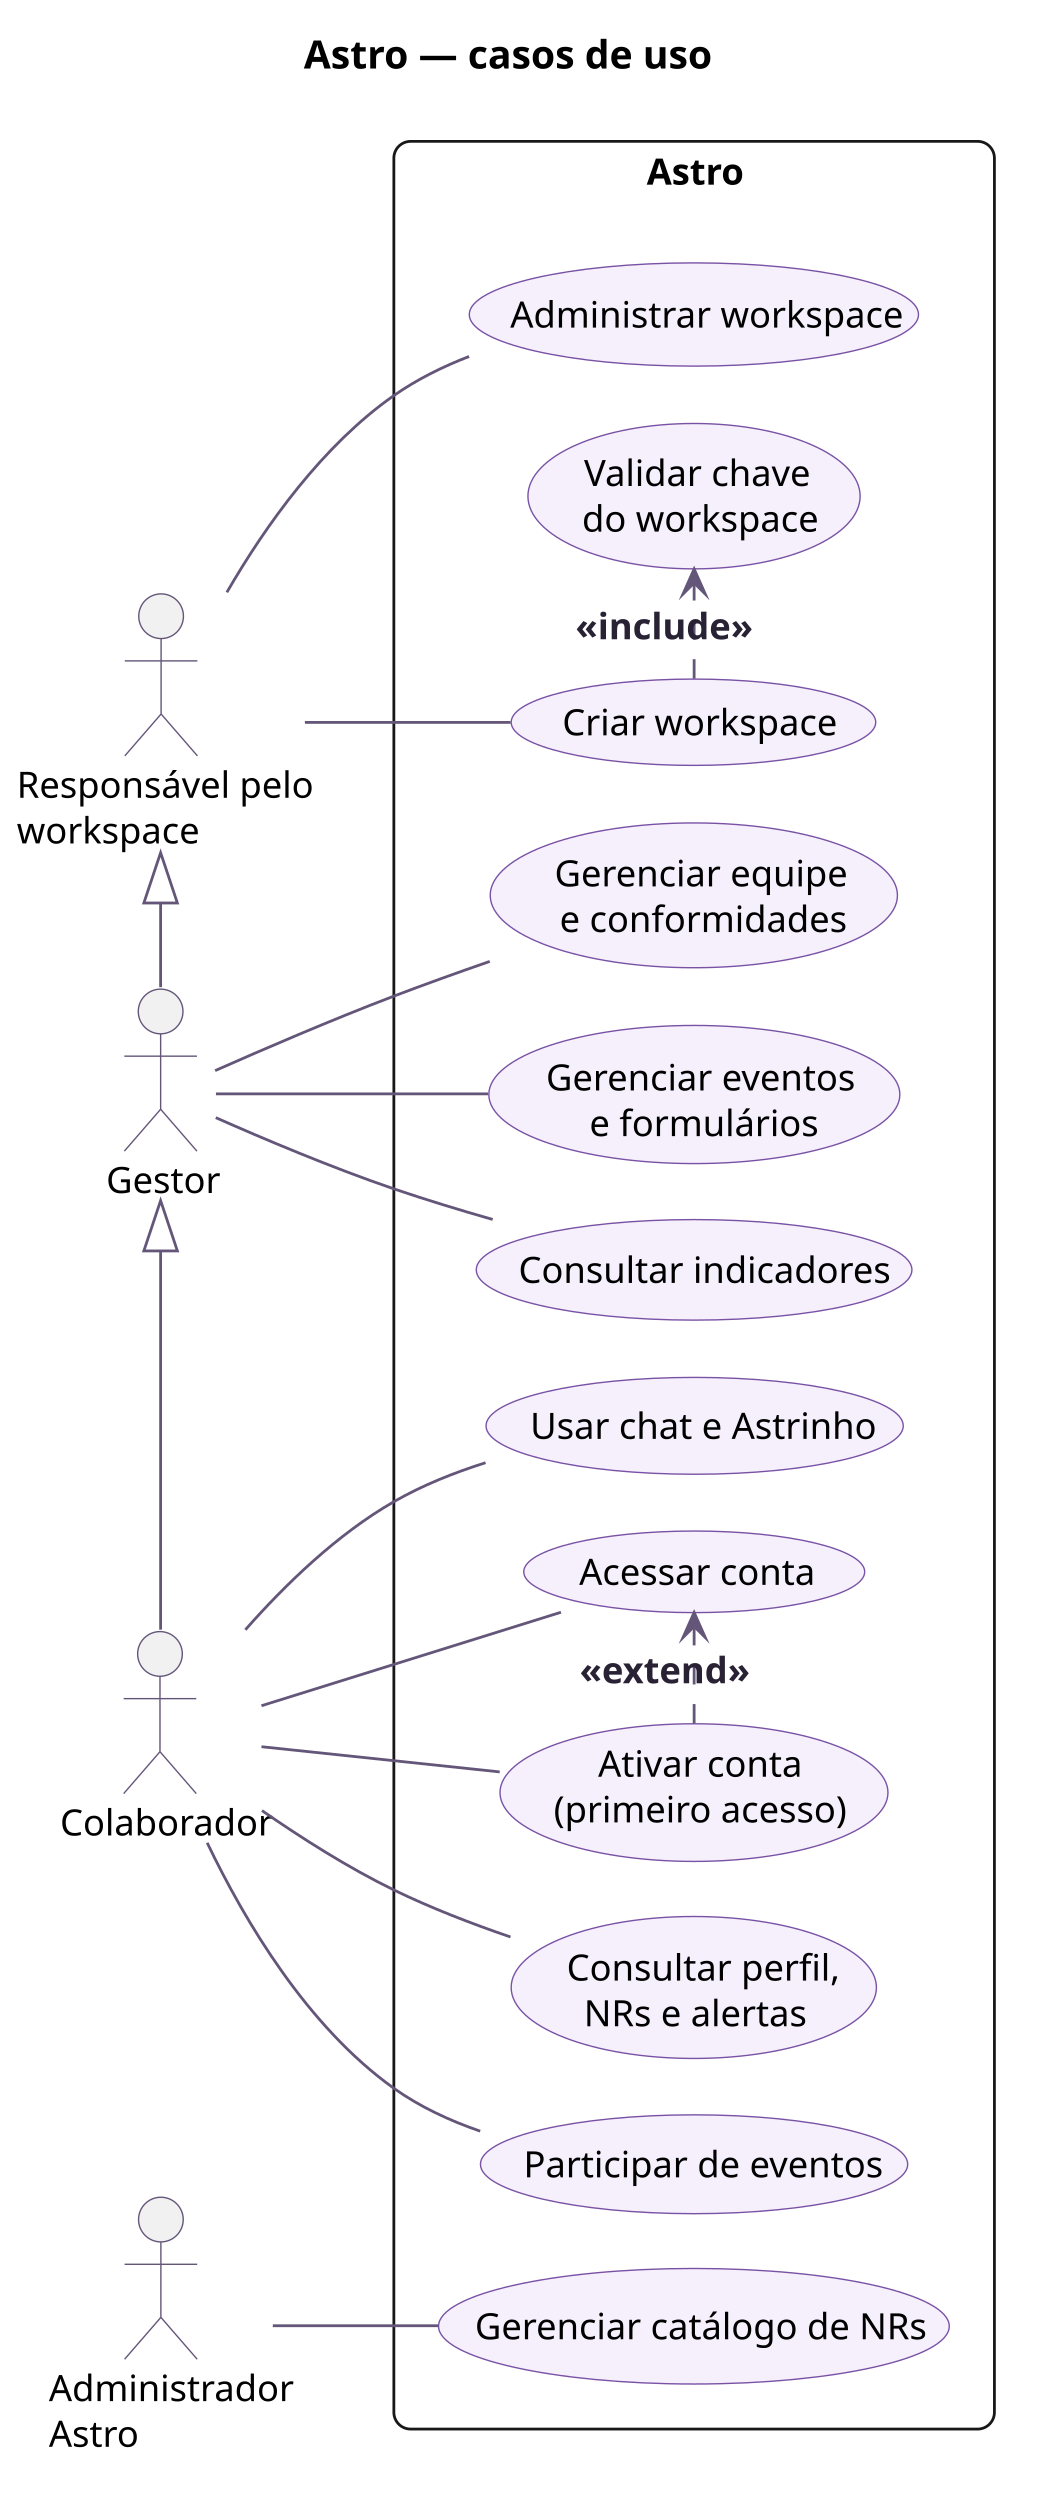
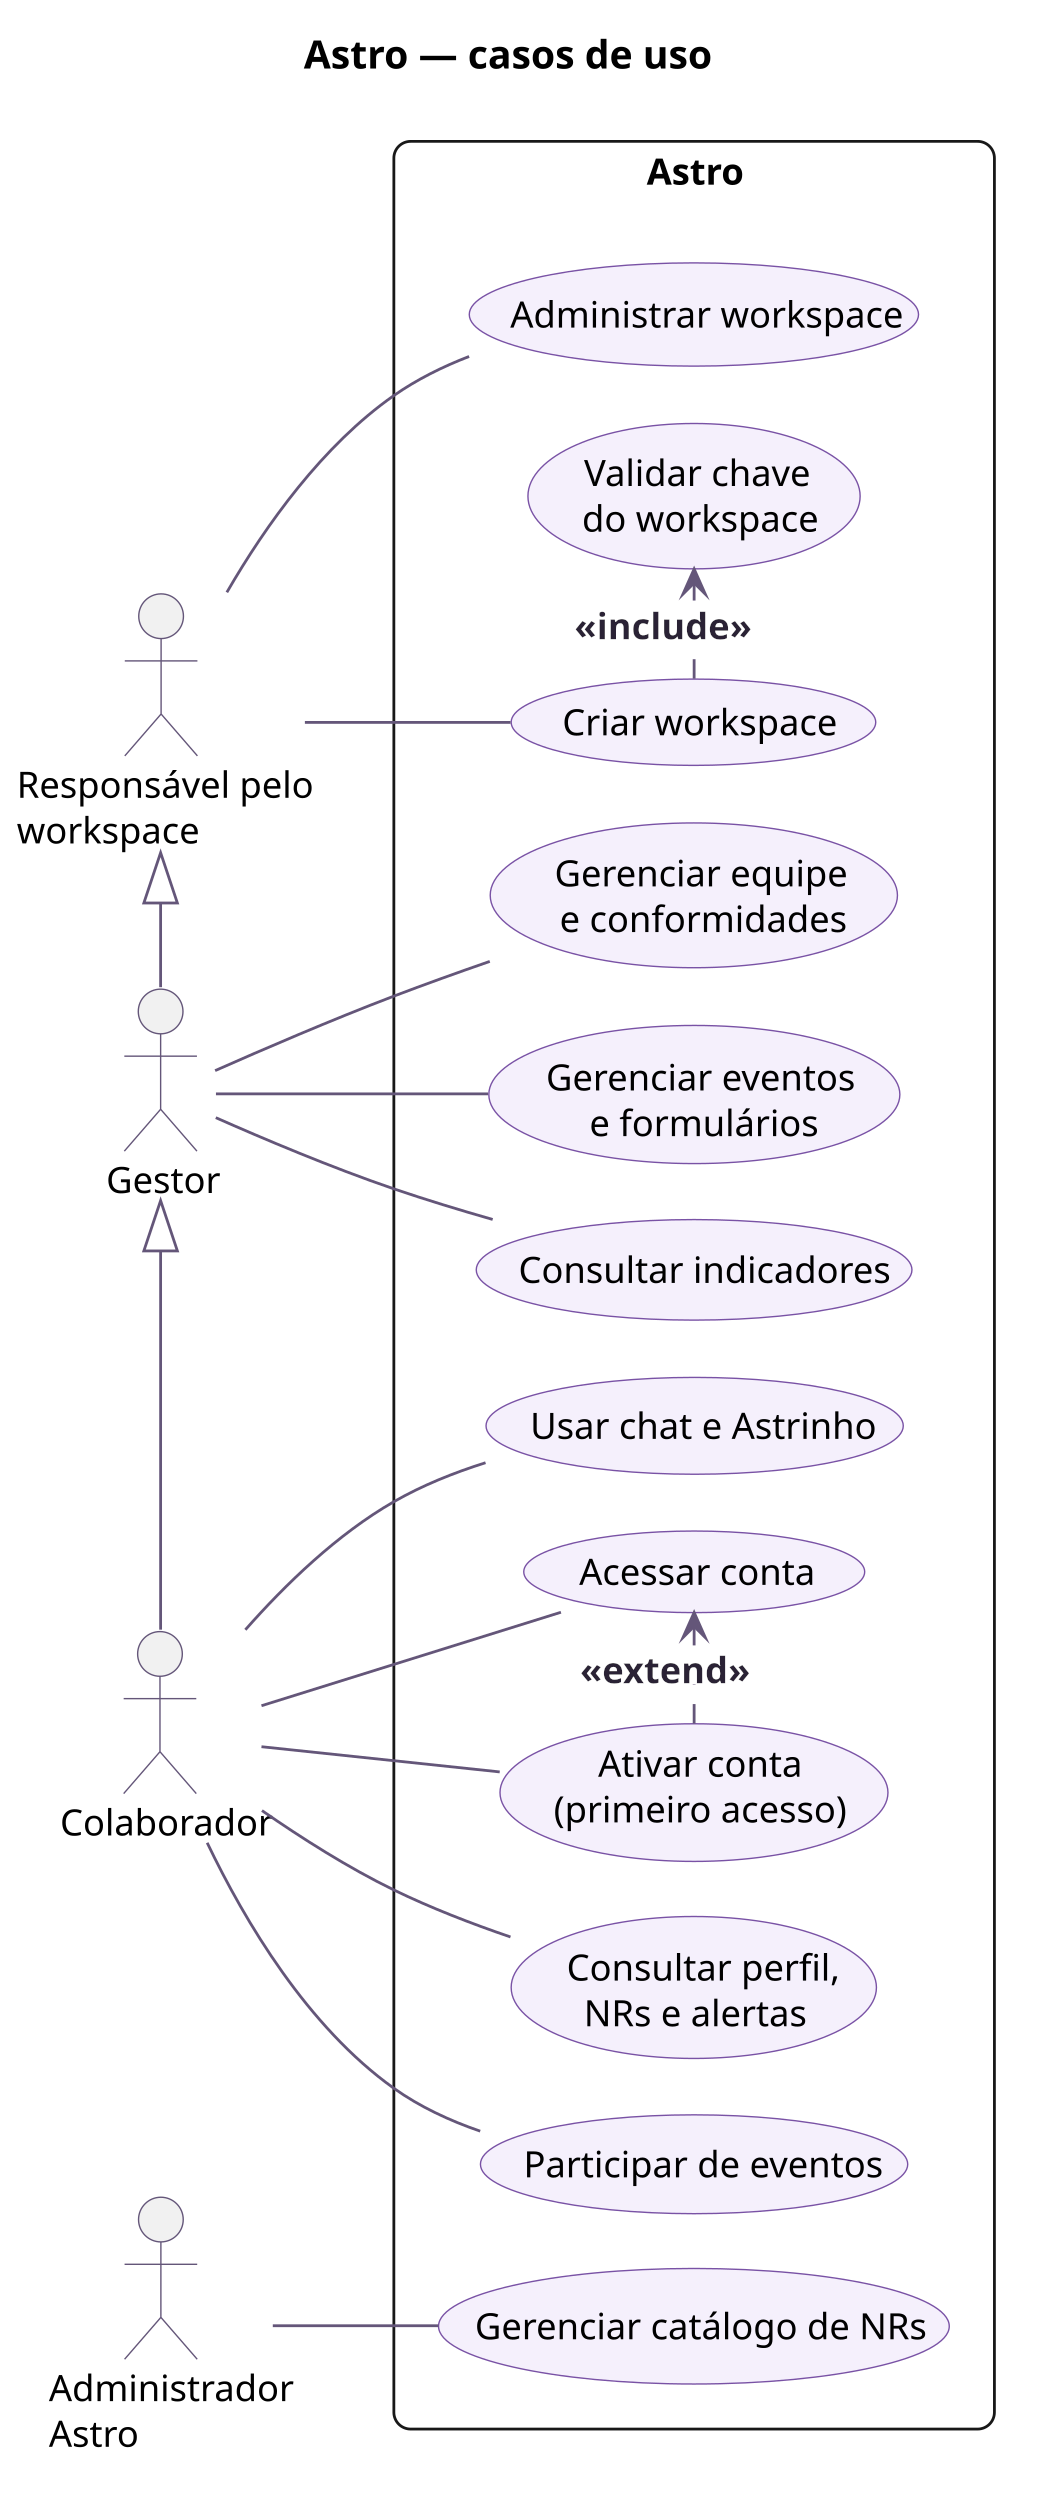
<svg xmlns="http://www.w3.org/2000/svg" version="1.1" data-diagram-type="DESCRIPTION" style="width:372px;height:895px;background:#FFFFFF;" width="372px" height="895px" viewBox="0 0 372 895" zoomAndPan="magnify" preserveAspectRatio="none" contentStyleType="text/css">
-   <defs />
+   <defs>
+     <filter id="baq4kzgynfuvu0" x="0" y="0" width="1" height="1">
+       <feFlood flood-color="#FFFFFF" result="flood" />
+       <feComposite in="SourceGraphic" in2="flood" operator="over" />
+     </filter>
+   </defs>
  <g font-family="sans-serif" lengthAdjust="spacing">
    <g class="title" data-source-line="2">
      <text x="108.761" y="24.533" fill="#000" font-size="14" textLength="147.479" font-weight="700">Astro — casos de uso</text>
    </g>
    <g class="cluster" data-qualified-name="Astro" id="ent0009" data-source-line="17">
      <rect x="141" y="50.609" width="215" height="819" fill="none" style="stroke:#181818;stroke-width:1;" rx="6" ry="6" />
      <text x="231.526" y="66.104" fill="#000" font-size="13" textLength="33.947" font-weight="700">Astro</text>
    </g>
    <g class="entity" data-qualified-name="colaborador" id="ent0001" data-source-line="10">
      <ellipse cx="57.272" cy="592.109" rx="8" ry="8" fill="#F1F1F1" style="stroke:#645679;stroke-width:0.5;" />
      <path d="M57.272,600.109 L57.272,627.109 M44.272,608.109 L70.272,608.109 M57.272,627.109 L44.272,642.109 M57.272,627.109 L70.272,642.109" style="stroke:#645679;stroke-width:0.5;" fill="none" />
      <text x="21.5" y="657.104" fill="#000" font-size="13" textLength="71.544">Colaborador</text>
    </g>
    <g class="entity" data-qualified-name="gestor" id="ent0002" data-source-line="11">
      <ellipse cx="57.506" cy="362.109" rx="8" ry="8" fill="#F1F1F1" style="stroke:#645679;stroke-width:0.5;" />
      <path d="M57.506,370.109 L57.506,397.109 M44.506,378.109 L70.506,378.109 M57.506,397.109 L44.506,412.109 M57.506,397.109 L70.506,412.109" style="stroke:#645679;stroke-width:0.5;" fill="none" />
      <text x="38" y="427.104" fill="#000" font-size="13" textLength="39.013">Gestor</text>
    </g>
    <g class="entity" data-qualified-name="responsavel" id="ent0003" data-source-line="12">
      <ellipse cx="57.673" cy="220.609" rx="8" ry="8" fill="#F1F1F1" style="stroke:#645679;stroke-width:0.5;" />
      <path d="M57.673,228.609 L57.673,255.609 M44.673,236.609 L70.673,236.609 M57.673,255.609 L44.673,270.609 M57.673,255.609 L70.673,270.609" style="stroke:#645679;stroke-width:0.5;" fill="none" />
      <text x="6" y="285.604" fill="#000" font-size="13" textLength="103.346">Responsável pelo</text>
      <text x="6" y="301.956" fill="#000" font-size="13" textLength="62.137">workspace</text>
    </g>
    <g class="entity" data-qualified-name="admin" id="ent0004" data-source-line="13">
      <ellipse cx="57.598" cy="794.609" rx="8" ry="8" fill="#F1F1F1" style="stroke:#645679;stroke-width:0.5;" />
      <path d="M57.598,802.609 L57.598,829.609 M44.598,810.609 L70.598,810.609 M57.598,829.609 L44.598,844.609 M57.598,829.609 L70.598,844.609" style="stroke:#645679;stroke-width:0.5;" fill="none" />
      <text x="17.5" y="859.604" fill="#000" font-size="13" textLength="80.196">Administrador</text>
      <text x="17.5" y="875.956" fill="#000" font-size="13" textLength="30.342">Astro</text>
    </g>
    <g class="entity" data-qualified-name="Astro.criar" id="ent0010" data-source-line="18">
      <ellipse cx="248.258" cy="258.561" rx="65.258" ry="15.452" fill="#F5F0FC" style="stroke:#7952A5;stroke-width:0.5;" />
      <text x="201.301" y="263.237" fill="#000" font-size="13" textLength="93.914">Criar workspace</text>
    </g>
    <g class="entity" data-qualified-name="Astro.validar_chave" id="ent0011" data-source-line="19">
      <ellipse cx="248.464" cy="177.631" rx="59.464" ry="26.022" fill="#F5F0FC" style="stroke:#7952A5;stroke-width:0.5;" />
      <text x="209.08" y="173.986" fill="#000" font-size="13" textLength="78.768">Validar chave</text>
      <text x="208.36" y="190.337" fill="#000" font-size="13" textLength="80.209">do workspace</text>
    </g>
    <g class="entity" data-qualified-name="Astro.acesso" id="ent0012" data-source-line="20">
      <ellipse cx="248.53" cy="562.715" rx="61.03" ry="14.606" fill="#F5F0FC" style="stroke:#7952A5;stroke-width:0.5;" />
      <text x="207.343" y="567.391" fill="#000" font-size="13" textLength="82.374">Acessar conta</text>
    </g>
    <g class="entity" data-qualified-name="Astro.ativar" id="ent0013" data-source-line="21">
      <ellipse cx="248.444" cy="641.749" rx="69.444" ry="24.64" fill="#F5F0FC" style="stroke:#7952A5;stroke-width:0.5;" />
      <text x="214.122" y="636.072" fill="#000" font-size="13" textLength="68.644">Ativar conta</text>
      <text x="198.237" y="652.423" fill="#000" font-size="13" textLength="100.414">(primeiro acesso)</text>
    </g>
    <g class="entity" data-qualified-name="Astro.perfil" id="ent0014" data-source-line="22">
      <ellipse cx="248.381" cy="711.518" rx="65.381" ry="25.409" fill="#F5F0FC" style="stroke:#7952A5;stroke-width:0.5;" />
      <text x="202.862" y="709.047" fill="#000" font-size="13" textLength="91.038">Consultar perfil,</text>
      <text x="209.006" y="725.399" fill="#000" font-size="13" textLength="78.749">NRs e alertas</text>
    </g>
    <g class="entity" data-qualified-name="Astro.participar" id="ent0015" data-source-line="23">
      <ellipse cx="248.482" cy="774.806" rx="76.482" ry="17.696" fill="#F5F0FC" style="stroke:#7952A5;stroke-width:0.5;" />
      <text x="187.42" y="779.482" fill="#000" font-size="13" textLength="122.123">Participar de eventos</text>
    </g>
    <g class="entity" data-qualified-name="Astro.conversar" id="ent0016" data-source-line="24">
      <ellipse cx="248.685" cy="510.446" rx="74.685" ry="17.337" fill="#F5F0FC" style="stroke:#7952A5;stroke-width:0.5;" />
      <text x="189.798" y="515.122" fill="#000" font-size="13" textLength="117.774">Usar chat e Astrinho</text>
    </g>
    <g class="entity" data-qualified-name="Astro.equipe" id="ent0017" data-source-line="25">
      <ellipse cx="248.393" cy="320.529" rx="72.893" ry="25.92" fill="#F5F0FC" style="stroke:#7952A5;stroke-width:0.5;" />
      <text x="198.529" y="317.32" fill="#000" font-size="13" textLength="99.728">Gerenciar equipe</text>
      <text x="200.338" y="333.672" fill="#000" font-size="13" textLength="96.11">e conformidades</text>
    </g>
    <g class="entity" data-qualified-name="Astro.operacao" id="ent0018" data-source-line="26">
      <ellipse cx="248.575" cy="391.838" rx="73.575" ry="24.728" fill="#F5F0FC" style="stroke:#7952A5;stroke-width:0.5;" />
      <text x="195.464" y="390.38" fill="#000" font-size="13" textLength="106.222">Gerenciar eventos</text>
      <text x="211.007" y="406.732" fill="#000" font-size="13" textLength="75.137">e formulários</text>
    </g>
    <g class="entity" data-qualified-name="Astro.indicadores" id="ent0019" data-source-line="27">
      <ellipse cx="248.489" cy="454.607" rx="77.989" ry="17.998" fill="#F5F0FC" style="stroke:#7952A5;stroke-width:0.5;" />
      <text x="185.622" y="459.283" fill="#000" font-size="13" textLength="125.734">Consultar indicadores</text>
    </g>
    <g class="entity" data-qualified-name="Astro.workspace" id="ent0020" data-source-line="28">
      <ellipse cx="248.416" cy="112.593" rx="80.416" ry="18.483" fill="#F5F0FC" style="stroke:#7952A5;stroke-width:0.5;" />
      <text x="182.673" y="117.268" fill="#000" font-size="13" textLength="131.485">Administrar workspace</text>
    </g>
    <g class="entity" data-qualified-name="Astro.catalogo" id="ent0021" data-source-line="29">
      <ellipse cx="248.417" cy="832.793" rx="91.417" ry="20.683" fill="#F5F0FC" style="stroke:#7952A5;stroke-width:0.5;" />
      <text x="170.017" y="837.469" fill="#000" font-size="13" textLength="156.8">Gerenciar catálogo de NRs</text>
    </g>
    <g class="link" data-entity-1="ent0002" data-entity-2="ent0001" id="lnk6" data-link-type="extension">
      <polygon points="57.5,429.823,51.5,447.823,63.5,447.823,57.5,429.823" fill="none" style="stroke:#645679;stroke-width:1;stroke-linejoin:miter;stroke-miterlimit:10;" />
      <path d="M57.5,447.823 C57.5,499.024 57.5,532.225 57.5,583.426" style="stroke:#645679;stroke-width:1;" fill="none" />
    </g>
    <g class="link" data-entity-1="ent0003" data-entity-2="ent0002" id="lnk8" data-link-type="extension">
      <polygon points="57.5,305.276,51.5,323.276,63.5,323.276,57.5,305.276" fill="none" style="stroke:#645679;stroke-width:1;stroke-linejoin:miter;stroke-miterlimit:10;" />
      <path d="M57.5,323.276 C57.5,339.325 57.5,337.375 57.5,353.424" style="stroke:#645679;stroke-width:1;" fill="none" />
    </g>
    <g class="link" data-entity-1="ent0003" data-entity-2="ent0010" id="lnk22" data-link-type="association">
      <path d="M109.149,258.609 C131.783,258.609 158.729,258.609 182.802,258.609" style="stroke:#645679;stroke-width:1;" fill="none" />
    </g>
    <g class="link" data-entity-1="ent0001" data-entity-2="ent0012" id="lnk23" data-link-type="association">
      <path d="M93.607,610.65 C123.818,601.219 167.648,587.537 200.812,577.184" style="stroke:#645679;stroke-width:1;" fill="none" />
    </g>
    <g class="link" data-entity-1="ent0001" data-entity-2="ent0013" id="lnk24" data-link-type="association">
      <path d="M93.607,625.324 C117.519,627.855 149.964,631.288 178.899,634.35" style="stroke:#645679;stroke-width:1;" fill="none" />
    </g>
    <g class="link" data-entity-1="ent0001" data-entity-2="ent0014" id="lnk25" data-link-type="association">
      <path d="M93.784,648.189 C107.947,658.029 124.746,668.703 141,676.609 C154.126,682.995 168.702,688.643 182.752,693.437" style="stroke:#645679;stroke-width:1;" fill="none" />
    </g>
    <g class="link" data-entity-1="ent0001" data-entity-2="ent0015" id="lnk26" data-link-type="association">
      <path d="M74.173,659.713 C87.768,688.092 110.136,725.59 141,747.609 C150.239,754.201 160.937,759.187 171.915,762.958" style="stroke:#645679;stroke-width:1;" fill="none" />
    </g>
    <g class="link" data-entity-1="ent0001" data-entity-2="ent0016" id="lnk27" data-link-type="association">
      <path d="M87.839,583.459 C102.223,567.142 120.793,549.215 141,537.609 C151.09,531.814 162.418,527.248 173.821,523.654" style="stroke:#645679;stroke-width:1;" fill="none" />
    </g>
    <g class="link" data-entity-1="ent0002" data-entity-2="ent0017" id="lnk28" data-link-type="association">
      <path d="M77.014,383.283 C93.629,375.924 118.752,365.075 141,356.609 C152.036,352.41 163.804,348.185 175.341,344.181" style="stroke:#645679;stroke-width:1;" fill="none" />
    </g>
    <g class="link" data-entity-1="ent0002" data-entity-2="ent0018" id="lnk29" data-link-type="association">
      <path d="M77.313,391.609 C100.002,391.609 139.489,391.609 174.719,391.609" style="stroke:#645679;stroke-width:1;" fill="none" />
    </g>
    <g class="link" data-entity-1="ent0002" data-entity-2="ent0019" id="lnk30" data-link-type="association">
      <path d="M77.249,400.124 C93.806,407.453 118.711,418.015 141,425.609 C152.337,429.472 164.486,433.177 176.375,436.571" style="stroke:#645679;stroke-width:1;" fill="none" />
    </g>
    <g class="link" data-entity-1="ent0003" data-entity-2="ent0020" id="lnk31" data-link-type="association">
      <path d="M81.213,212.059 C95.291,187.752 115.557,159.439 141,141.609 C149.16,135.891 158.4,131.299 167.943,127.612" style="stroke:#645679;stroke-width:1;" fill="none" />
    </g>
    <g class="link" data-entity-1="ent0004" data-entity-2="ent0021" id="lnk32" data-link-type="association">
      <path d="M97.661,832.609 C114.961,832.609 136.081,832.609 156.944,832.609" style="stroke:#645679;stroke-width:1;" fill="none" />
    </g>
    <g class="link" data-entity-1="ent0010" data-entity-2="ent0011" id="lnk33" data-link-type="dependency">
      <polygon points="248.5,203.698,244.5,212.698,248.5,208.698,252.5,212.698,248.5,203.698" fill="#645679" style="stroke:#645679;stroke-width:1;stroke-linejoin:miter;stroke-miterlimit:10;" />
      <path d="M248.5,242.992 C248.5,231.867 248.5,221.651 248.5,208.698" style="stroke:#645679;stroke-width:1;stroke-dasharray:7,7;" fill="none" />
-       <text x="206" y="228.854" fill="#292234" font-size="13" textLength="59.966" font-weight="700">«include»</text>
+       <text x="205.612" y="228.854" fill="#292234" font-size="13" textLength="59.966" font-weight="700" filter="url(#baq4kzgynfuvu0)">«include»</text>
    </g>
    <g class="link" data-entity-1="ent0013" data-entity-2="ent0012" id="lnk34" data-link-type="dependency">
      <polygon points="248.5,577.26,244.5,586.26,248.5,582.26,252.5,586.26,248.5,577.26" fill="#645679" style="stroke:#645679;stroke-width:1;stroke-linejoin:miter;stroke-miterlimit:10;" />
      <path d="M248.5,617.046 C248.5,604.002 248.5,593.408 248.5,582.26" style="stroke:#645679;stroke-width:1;stroke-dasharray:7,7;" fill="none" />
-       <text x="207.5" y="602.604" fill="#292234" font-size="13" textLength="56.361" font-weight="700">«extend»</text>
+       <text x="207.612" y="602.604" fill="#292234" font-size="13" textLength="56.361" font-weight="700" filter="url(#baq4kzgynfuvu0)">«extend»</text>
    </g>
  </g>
</svg>
